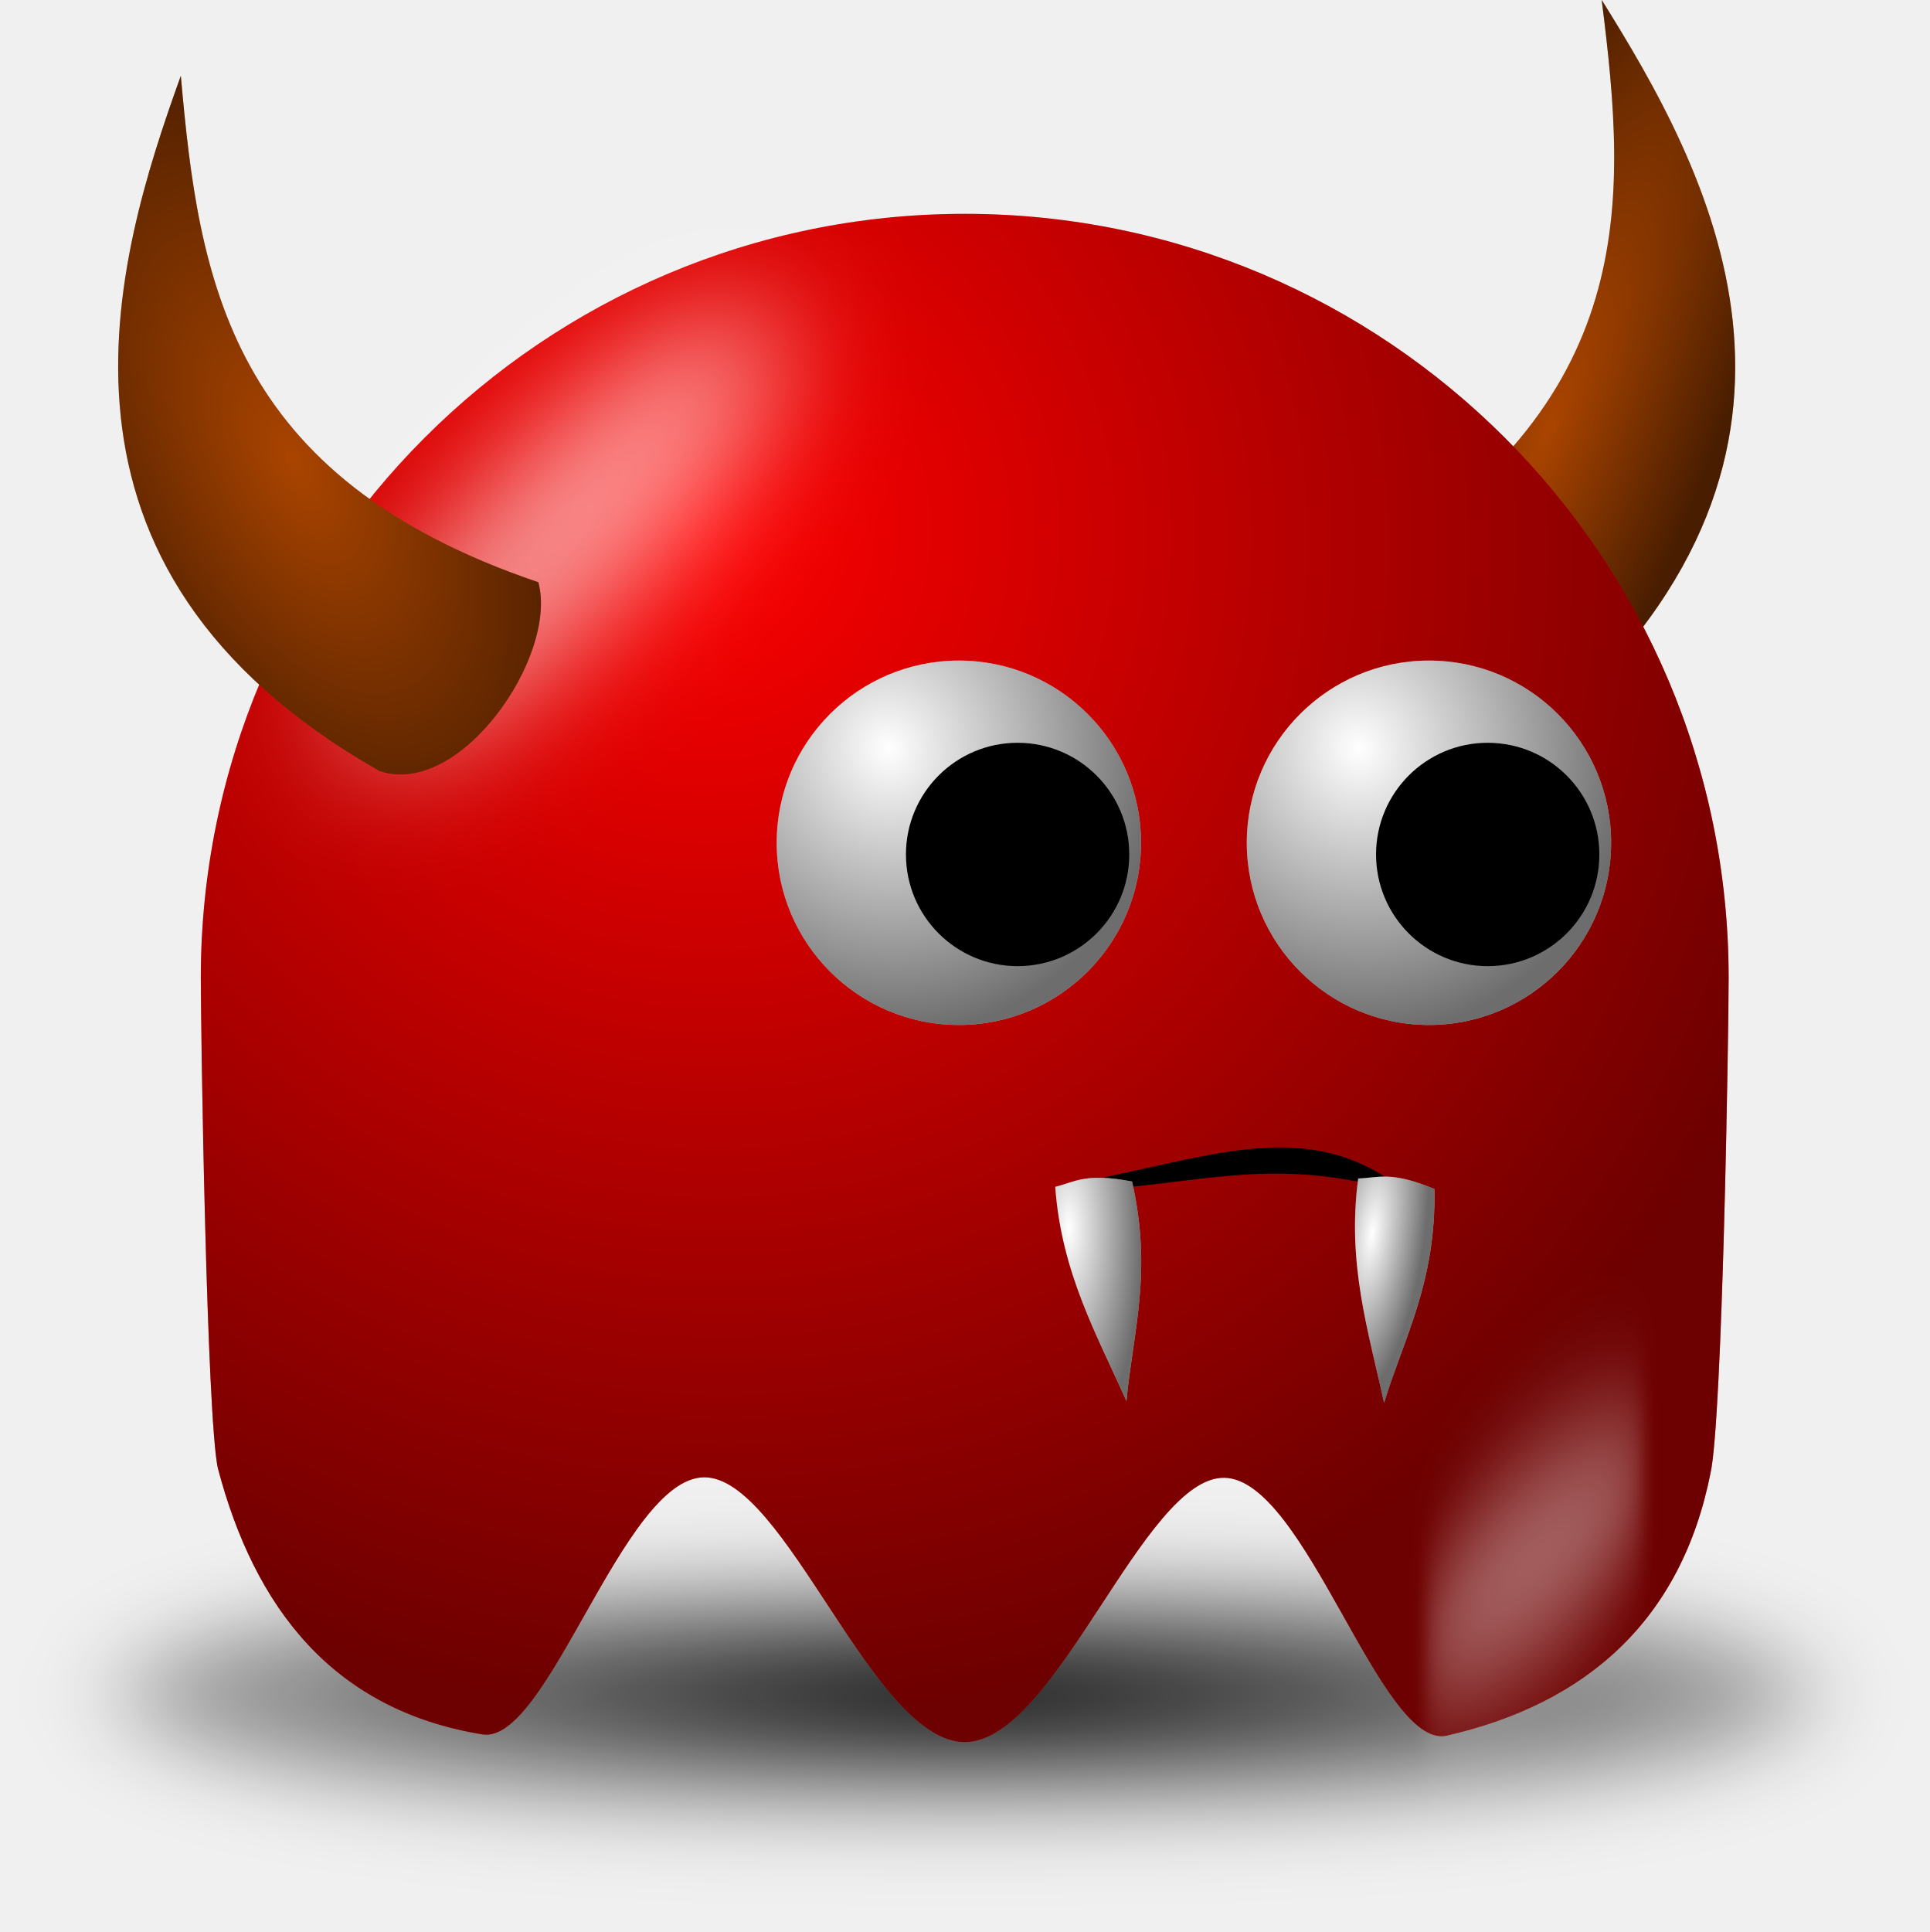
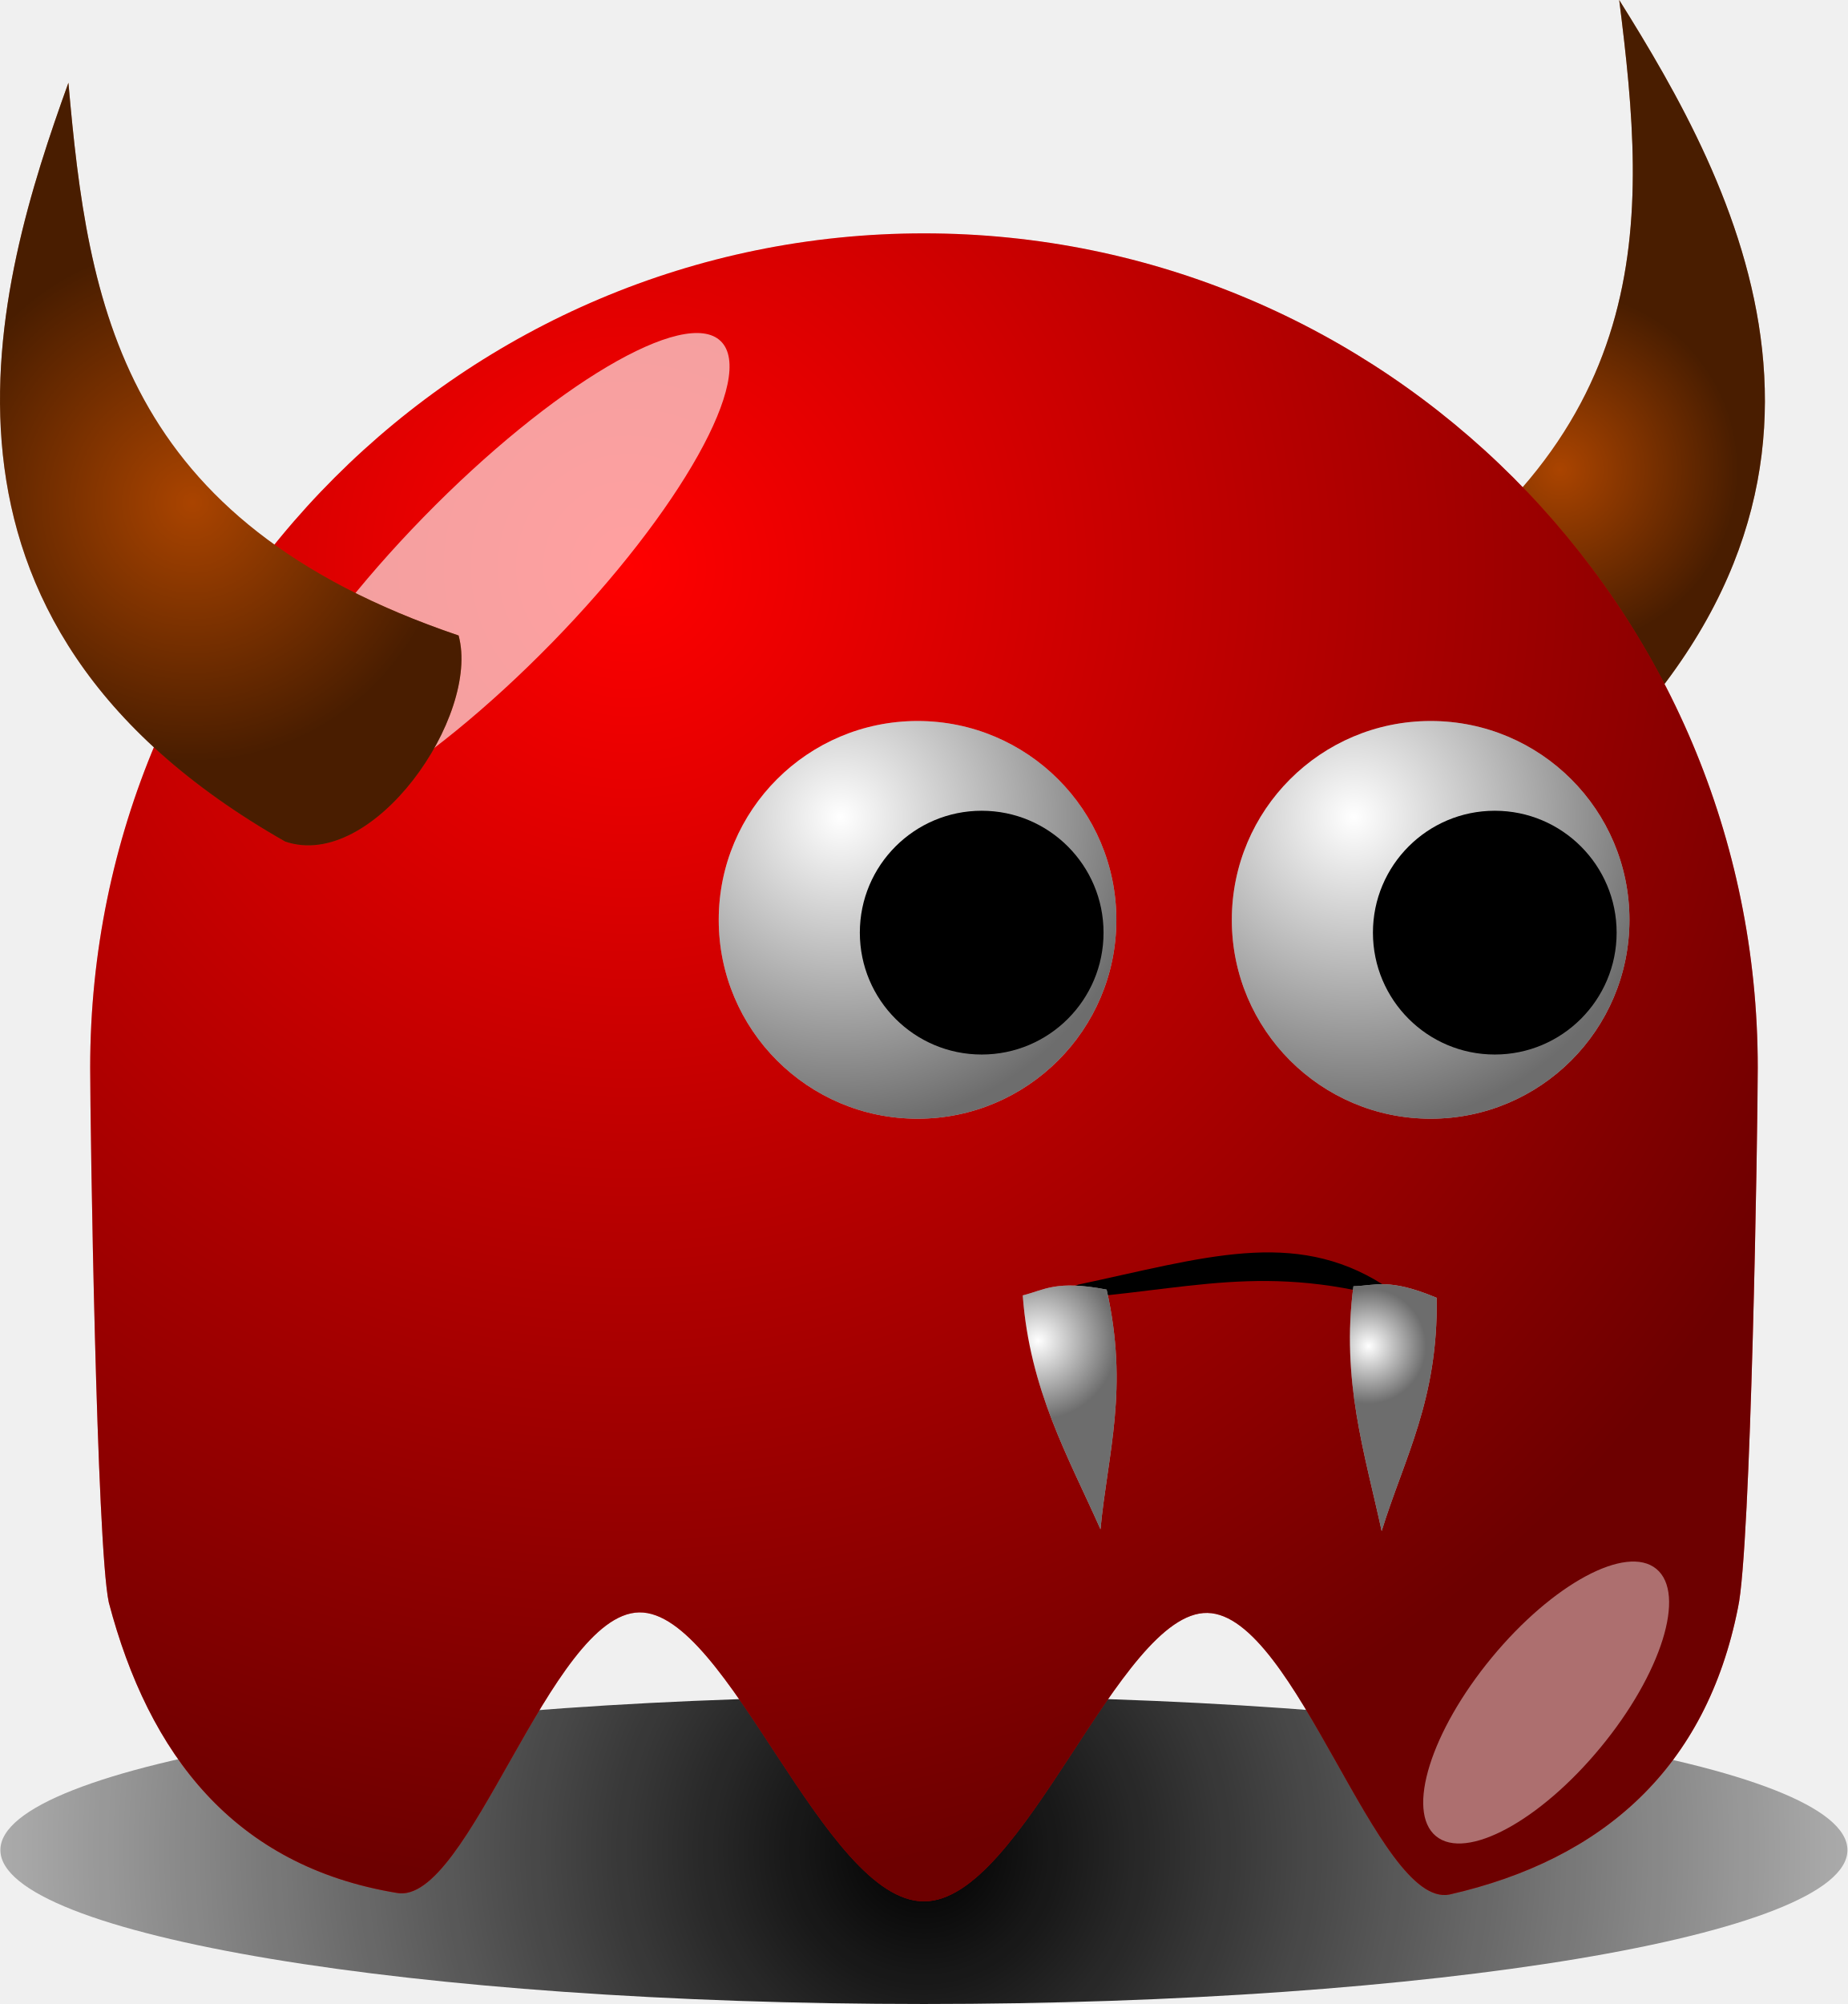
- <svg xmlns="http://www.w3.org/2000/svg" xmlns:xlink="http://www.w3.org/1999/xlink" id="svg2" viewBox="0 0 117.026 117.161" version="1.0" width="117.026" height="117.161">
-   <defs id="defs4">
-     <linearGradient id="linearGradient2315">
-       <stop id="stop2317" style="stop-color:#000000;stop-opacity:0" offset="0" />
-       <stop id="stop2319" style="stop-color:#000000;stop-opacity:.572" offset="1" />
-     </linearGradient>
-     <filter id="filter3730" height="1.682" width="1.696" y="-0.341" x="-0.348">
-       <feGaussianBlur id="feGaussianBlur3732" stdDeviation="5.465" />
-     </filter>
-     <filter id="filter4065" height="1.738" width="2.811" y="-0.369" x="-0.906">
-       <feGaussianBlur id="feGaussianBlur4067" stdDeviation="4.151" />
-     </filter>
-     <filter id="filter4112" height="1.68" width="1.14" y="-0.34" x="-0.07">
-       <feGaussianBlur id="feGaussianBlur4114" stdDeviation="3.968" />
-     </filter>
-     <radialGradient id="radialGradient3858" gradientUnits="userSpaceOnUse" cy="506.35" cx="210.89" gradientTransform="matrix(1.4028,1.6439e-6,-1.4521e-7,0.20588,-89.845,403.11)" r="68">
-       <stop id="stop4074" style="stop-color:#000000" offset="0" />
-       <stop id="stop4076" style="stop-color:#000000;stop-opacity:0" offset="1" />
+ <svg xmlns="http://www.w3.org/2000/svg" version="1.1" width="102.672" height="111.342" viewBox="0,0,102.672,111.342">
+   <defs>
+     <radialGradient cx="239.994" cy="224.206" r="71.999" gradientUnits="userSpaceOnUse" id="color-1">
+       <stop offset="0" stop-color="#000000" />
+       <stop offset="1" stop-color="#000000" stop-opacity="0" />
    </radialGradient>
-     <radialGradient id="radialGradient3860" xlink:href="#linearGradient2315" gradientUnits="userSpaceOnUse" cy="497.96" cx="216.99" gradientTransform="matrix(0.7158,1.4128,-1.3538,0.68592,735.84,-155.77)" r="65" />
-     <radialGradient id="radialGradient3862" xlink:href="#linearGradient2315" gradientUnits="userSpaceOnUse" cy="409.86" cx="233.5" gradientTransform="matrix(0.3871,1.5161,-1.4234,0.36342,726.51,-93.107)" r="15.5" />
-     <radialGradient id="radialGradient3876" xlink:href="#linearGradient2315" gradientUnits="userSpaceOnUse" cy="395.88" cx="265.02" gradientTransform="matrix(0.81099,0.32127,-1.2243,3.0905,528.32,-908.84)" r="15.981" />
-     <radialGradient id="radialGradient3928" xlink:href="#linearGradient2315" gradientUnits="userSpaceOnUse" cy="401.41" cx="151.56" gradientTransform="matrix(1,-0.51654,0.98959,1.9158,-396.84,-288.39)" r="17.986" />
-     <radialGradient id="radialGradient3934" xlink:href="#linearGradient2315" gradientUnits="userSpaceOnUse" cy="470.88" cx="217.88" gradientTransform="matrix(1.6769,-0.024182,0.070158,4.865,-180.51,-1817.9)" r="3.659" />
-     <radialGradient id="radialGradient3936" xlink:href="#linearGradient2315" gradientUnits="userSpaceOnUse" cy="471.2" cx="243.65" gradientTransform="matrix(1.3107,0.17788,-0.57449,4.2329,195.01,-1569.8)" r="3.385" />
-     <radialGradient xlink:href="#linearGradient2315" id="radialGradient1273" gradientUnits="userSpaceOnUse" gradientTransform="matrix(0.3871,1.5161,-1.4234,0.36342,726.51,-93.107)" cx="233.5" cy="409.86" r="15.5" />
+     <radialGradient cx="275.342" cy="147.511" r="9.938" gradientUnits="userSpaceOnUse" id="color-2">
+       <stop offset="0" stop-color="#000000" stop-opacity="0" />
+       <stop offset="1" stop-color="#000000" stop-opacity="0.572" />
+     </radialGradient>
+     <radialGradient cx="223.624" cy="152.917" r="73.387" gradientUnits="userSpaceOnUse" id="color-3">
+       <stop offset="0" stop-color="#000000" stop-opacity="0" />
+       <stop offset="1" stop-color="#000000" stop-opacity="0.572" />
+     </radialGradient>
+     <radialGradient cx="263.887" cy="166.818" r="17.29" gradientUnits="userSpaceOnUse" id="color-4">
+       <stop offset="0" stop-color="#000000" stop-opacity="0" />
+       <stop offset="1" stop-color="#000000" stop-opacity="0.572" />
+     </radialGradient>
+     <radialGradient cx="235.372" cy="166.818" r="17.29" gradientUnits="userSpaceOnUse" id="color-5">
+       <stop offset="0" stop-color="#000000" stop-opacity="0" />
+       <stop offset="1" stop-color="#000000" stop-opacity="0.572" />
+     </radialGradient>
+     <radialGradient cx="199.335" cy="149.346" r="14.431" gradientUnits="userSpaceOnUse" id="color-6">
+       <stop offset="0" stop-color="#000000" stop-opacity="0" />
+       <stop offset="1" stop-color="#000000" stop-opacity="0.572" />
+     </radialGradient>
+     <radialGradient cx="246.34" cy="195.909" r="4.375" gradientUnits="userSpaceOnUse" id="color-7">
+       <stop offset="0" stop-color="#000000" stop-opacity="0" />
+       <stop offset="1" stop-color="#000000" stop-opacity="0.572" />
+     </radialGradient>
+     <radialGradient cx="264.713" cy="196.209" r="3.192" gradientUnits="userSpaceOnUse" id="color-8">
+       <stop offset="0" stop-color="#000000" stop-opacity="0" />
+       <stop offset="1" stop-color="#000000" stop-opacity="0.572" />
+     </radialGradient>
  </defs>
-   <g id="layer1" transform="translate(-238.9198,-24.39125)">
-     <g id="g3830" transform="matrix(0.71287,0,0,0.71287,-80.513,-2.2986)">
-       <g id="g3902" transform="translate(321.18,-325.73)">
-         <path id="path3832" style="fill:url(#radialGradient3858);filter:url(#filter4112)" transform="matrix(1.0588,0,0,0.85714,-9.1176,72.48)" d="m 274,507.36 c 0,7.73 -30.46,14 -68,14 -37.54,0 -68,-6.27 -68,-14 0,-7.73 30.46,-14 68,-14 37.54,0 68,6.27 68,14 z" />
-         <path id="path3868" style="fill:#aa4400;fill-rule:evenodd" d="m 263.2,363.17 c 8.91,14.23 22.13,38 -3.99,61.38 -6.21,3.74 -16.94,-6.33 -16.61,-12.83 23.88,-14.32 22.78,-31.29 20.6,-48.55 z" />
-         <path id="path3874" style="fill:url(#radialGradient3876);fill-rule:evenodd" d="m 263.2,363.17 c 8.91,14.23 22.13,38 -3.99,61.38 -6.21,3.74 -16.94,-6.33 -16.61,-12.83 23.88,-14.32 22.78,-31.29 20.6,-48.55 z" />
-         <path id="path3834" style="fill:#ff0000" transform="translate(-31,-85)" d="m 305,531.36 c 0,4.85 -0.53,37.56 -1.54,42.11 -2.47,12.46 -10.48,19.63 -22.51,22.36 -5.59,1.04 -11.95,-21.82 -18.85,-21.95 -6.9,-0.13 -14.34,22.48 -22.1,22.48 -7.8,0 -15.27,-22.62 -22.2,-22.52 -6.93,0.11 -13.31,22.94 -18.91,21.86 -12.68,-2.1 -19.32,-10.78 -22.44,-22.64 -0.95,-4.42 -1.45,-37 -1.45,-41.7 0,-35.88 29.12,-65 65,-65 35.88,0 65,29.12 65,65 z" />
-         <path id="path3836" style="fill:url(#radialGradient3860)" transform="translate(-31,-85)" d="m 305,531.36 c 0,4.85 -0.53,37.56 -1.54,42.11 -2.47,12.46 -10.48,19.63 -22.51,22.36 -5.59,1.04 -11.95,-21.82 -18.85,-21.95 -6.9,-0.13 -14.34,22.48 -22.1,22.48 -7.8,0 -15.27,-22.62 -22.2,-22.52 -6.93,0.11 -13.31,22.94 -18.91,21.86 -12.68,-2.1 -19.32,-10.78 -22.44,-22.64 -0.95,-4.42 -1.45,-37 -1.45,-41.7 0,-35.88 29.12,-65 65,-65 35.88,0 65,29.12 65,65 z" />
-         <g id="g3838" transform="translate(5,10)">
-           <circle id="path3840" style="fill:#ffffff" transform="translate(4,7)" cx="239.5" cy="417.862" r="15.5" />
-           <circle id="path3842" style="fill:url(#radialGradient1273)" transform="translate(4,7)" cx="239.5" cy="417.862" r="15.5" />
-           <circle id="path3844" style="fill:#000000" transform="matrix(0.6129,0,0,0.6129,101.71,169.75)" cx="239.5" cy="417.862" r="15.5" />
-         </g>
-         <g id="g3846" transform="translate(-35,10)">
-           <circle id="path3848" style="fill:#ffffff" transform="translate(4,7)" cx="239.5" cy="417.862" r="15.5" />
-           <circle id="path3850" style="fill:url(#radialGradient3862)" transform="translate(4,7)" cx="239.5" cy="417.862" r="15.5" />
-           <circle id="path3852" style="fill:#000000" transform="matrix(0.6129,0,0,0.6129,101.71,169.75)" cx="239.5" cy="417.862" r="15.5" />
-         </g>
-         <path id="path3854" style="fill:#ffffff;fill-opacity:0.627;filter:url(#filter3730)" d="m 180.01,413.25 c -10.03,10.27 -20.41,16.42 -23.17,13.72 -2.77,-2.7 3.13,-13.23 13.15,-23.5 10.03,-10.27 20.41,-16.41 23.17,-13.71 2.77,2.7 -3.13,13.22 -13.15,23.49 z" />
-         <path id="path3856" style="fill:#ffffff;fill-opacity:0.434;filter:url(#filter4065)" transform="rotate(39.53282,265.349,500.2577)" d="m 262,501.86 c 0,7.45 -2.46,13.5 -5.5,13.5 -3.04,0 -5.5,-6.05 -5.5,-13.5 0,-7.45 2.46,-13.5 5.5,-13.5 3.04,0 5.5,6.05 5.5,13.5 z" />
-         <path id="path3866" style="fill:#aa4400;fill-rule:evenodd" d="m 142.3,369.62 c -5.69,15.79 -13.57,41.82 16.9,59.14 6.87,2.34 15.22,-9.78 13.52,-16.06 -26.37,-8.93 -28.89,-25.75 -30.42,-43.08 z" />
-         <path id="path3896" style="fill:#000000;fill-rule:evenodd" d="m 244.8,463.3 c -6.99,-4.43 -13.99,-2.09 -23.77,-0.01 l -3.27,1.22 c 10.37,-0.33 16.34,-2.97 26.72,-0.36 z" />
-         <path id="path3878" style="fill:#ffffff;fill-rule:evenodd" d="m 216.7,464.13 c 0.53,7.33 3.54,12.57 6.06,18.23 0.56,-5.91 2.23,-10.93 0.48,-18.68 -3.96,-0.77 -4.86,0.04 -6.54,0.45 z" />
-         <path id="path3886" style="fill:#ffffff;fill-rule:evenodd" d="m 242.48,463.42 c -0.98,7.28 0.89,13.03 2.2,19.08 1.75,-5.67 4.42,-10.24 4.29,-18.18 -3.72,-1.56 -4.76,-0.95 -6.49,-0.9 z" />
-         <path id="path3926" style="fill:url(#radialGradient3928);fill-rule:evenodd" d="m 142.3,369.62 c -5.69,15.79 -13.57,41.82 16.9,59.14 6.87,2.34 15.22,-9.78 13.52,-16.06 -26.37,-8.93 -28.89,-25.75 -30.42,-43.08 z" />
-         <path id="path3930" style="fill:url(#radialGradient3934);fill-rule:evenodd" d="m 216.7,464.13 c 0.53,7.33 3.54,12.57 6.06,18.23 0.56,-5.91 2.23,-10.93 0.48,-18.68 -3.96,-0.77 -4.86,0.04 -6.54,0.45 z" />
-         <path id="path3932" style="fill:url(#radialGradient3936);fill-rule:evenodd" d="m 242.48,463.42 c -0.98,7.28 0.89,13.03 2.2,19.08 1.75,-5.67 4.42,-10.24 4.29,-18.18 -3.72,-1.56 -4.76,-0.95 -6.49,-0.9 z" />
+   <g transform="translate(-188.654,-121.4196)">
+     <g data-paper-data="{&quot;isPaintingLayer&quot;:true}" stroke="none" stroke-width="1" stroke-linecap="butt" stroke-linejoin="miter" stroke-miterlimit="10" stroke-dasharray="" stroke-dashoffset="0" style="mix-blend-mode: normal">
+       <path d="M291.325,224.207c0,4.723 -22.991,8.554 -51.325,8.554c-28.335,0 -51.325,-3.831 -51.325,-8.554c0,-4.723 22.991,-8.554 51.325,-8.554c28.335,0 51.325,3.831 51.325,8.554z" fill="url(#color-1)" fill-rule="nonzero" />
+       <path d="M278.641,121.42c6.352,10.144 15.776,27.089 -2.844,43.756c-4.427,2.666 -12.076,-4.512 -11.841,-9.146c17.023,-10.208 16.239,-22.306 14.685,-34.61z" fill="#aa4400" fill-rule="evenodd" />
+       <path d="M278.641,121.42c6.352,10.144 15.776,27.089 -2.844,43.756c-4.427,2.666 -12.076,-4.512 -11.841,-9.146c17.023,-10.208 16.239,-22.306 14.685,-34.61z" fill="url(#color-2)" fill-rule="evenodd" />
+       <path d="M286.34,180.723c0,3.457 -0.378,26.775 -1.098,30.019c-1.761,8.882 -7.471,13.994 -16.047,15.94c-3.985,0.741 -8.519,-15.555 -13.438,-15.648c-4.919,-0.093 -10.223,16.025 -15.754,16.025c-5.56,0 -10.886,-16.125 -15.826,-16.054c-4.94,0.078 -9.488,16.353 -13.48,15.583c-9.039,-1.497 -13.773,-7.685 -15.997,-16.139c-0.677,-3.151 -1.034,-26.376 -1.034,-29.727c0,-25.578 20.759,-46.337 46.337,-46.337c25.578,0 46.337,20.759 46.337,46.337z" fill="#ff0000" fill-rule="nonzero" />
+       <path d="M286.34,180.723c0,3.457 -0.378,26.775 -1.098,30.019c-1.761,8.882 -7.471,13.994 -16.047,15.94c-3.985,0.741 -8.519,-15.555 -13.438,-15.648c-4.919,-0.093 -10.223,16.025 -15.754,16.025c-5.56,0 -10.886,-16.125 -15.826,-16.054c-4.94,0.078 -9.488,16.353 -13.48,15.583c-9.039,-1.497 -13.773,-7.685 -15.997,-16.139c-0.677,-3.151 -1.034,-26.376 -1.034,-29.727c0,-25.578 20.759,-46.337 46.337,-46.337c25.578,0 46.337,20.759 46.337,46.337z" fill="url(#color-3)" fill-rule="nonzero" />
+       <g fill-rule="nonzero">
+         <path d="M257.112,172.527c0,-6.102 4.947,-11.049 11.049,-11.049c6.102,0 11.049,4.947 11.049,11.049c0,6.102 -4.947,11.049 -11.049,11.049c-6.102,0 -11.049,-4.947 -11.049,-11.049z" fill="#ffffff" />
+         <path d="M257.112,172.527c0,-6.102 4.947,-11.049 11.049,-11.049c6.102,0 11.049,4.947 11.049,11.049c0,6.102 -4.947,11.049 -11.049,11.049c-6.102,0 -11.049,-4.947 -11.049,-11.049z" fill="url(#color-4)" />
+         <path d="M264.954,173.237c0,-3.74 3.032,-6.772 6.772,-6.772c3.74,0 6.772,3.032 6.772,6.772c0,3.74 -3.032,6.772 -6.772,6.772c-3.74,0 -6.772,-3.032 -6.772,-6.772z" fill="#000000" />
      </g>
+       <g fill-rule="nonzero">
+         <path d="M228.597,172.527c0,-6.102 4.947,-11.049 11.049,-11.049c6.102,0 11.049,4.947 11.049,11.049c0,6.102 -4.947,11.049 -11.049,11.049c-6.102,0 -11.049,-4.947 -11.049,-11.049z" fill="#ffffff" />
+         <path d="M228.597,172.527c0,-6.102 4.947,-11.049 11.049,-11.049c6.102,0 11.049,4.947 11.049,11.049c0,6.102 -4.947,11.049 -11.049,11.049c-6.102,0 -11.049,-4.947 -11.049,-11.049z" fill="url(#color-5)" />
+         <path d="M236.439,173.237c0,-3.74 3.032,-6.772 6.772,-6.772c3.74,0 6.772,3.032 6.772,6.772c0,3.74 -3.032,6.772 -6.772,6.772c-3.74,0 -6.772,-3.032 -6.772,-6.772z" fill="#000000" />
+       </g>
+       <path d="M219.337,157.12c-7.15,7.321 -14.55,11.705 -16.517,9.781c-1.975,-1.925 2.231,-9.431 9.374,-16.752c7.15,-7.321 14.55,-11.698 16.517,-9.773c1.975,1.925 -2.231,9.424 -9.374,16.745z" fill-opacity="0.627" fill="#ffffff" fill-rule="nonzero" />
+       <path d="M277.605,218.507c-3.38,4.096 -7.478,6.306 -9.15,4.927c-1.671,-1.379 -0.279,-5.822 3.102,-9.918c3.38,-4.096 7.478,-6.306 9.15,-4.927c1.671,1.379 0.279,5.822 -3.102,9.918z" fill-opacity="0.434" fill="#ffffff" fill-rule="nonzero" />
+       <path d="M214.141,156.728c1.212,4.477 -4.741,13.117 -9.638,11.449c-21.721,-12.347 -16.104,-30.903 -12.047,-42.159c1.091,12.354 2.887,24.345 21.686,30.71z" fill="#aa4400" fill-rule="evenodd" />
+       <path d="M265.296,193.405c-7.4,-1.861 -11.655,0.021 -19.048,0.257l2.331,-0.87c6.972,-1.483 11.962,-3.151 16.945,0.007z" fill="#000000" fill-rule="evenodd" />
+       <path d="M250.155,193.07c1.248,5.525 0.057,9.103 -0.342,13.316c-1.796,-4.035 -3.942,-7.77 -4.32,-12.996c1.198,-0.292 1.839,-0.87 4.662,-0.321z" fill="#ffffff" fill-rule="evenodd" />
+       <path d="M268.497,193.526c0.093,5.66 -1.811,8.918 -3.058,12.96c-0.934,-4.313 -2.267,-8.412 -1.568,-13.602c1.233,-0.036 1.975,-0.47 4.627,0.642z" fill="#ffffff" fill-rule="evenodd" />
+       <path d="M214.141,156.728c1.212,4.477 -4.741,13.117 -9.638,11.449c-21.721,-12.347 -16.104,-30.903 -12.047,-42.159c1.091,12.354 2.887,24.345 21.686,30.71z" fill="url(#color-6)" fill-rule="evenodd" />
+       <path d="M250.155,193.07c1.248,5.525 0.057,9.103 -0.342,13.316c-1.796,-4.035 -3.942,-7.77 -4.32,-12.996c1.198,-0.292 1.839,-0.87 4.662,-0.321z" fill="url(#color-7)" fill-rule="evenodd" />
+       <path d="M268.497,193.526c0.093,5.66 -1.811,8.918 -3.058,12.96c-0.934,-4.313 -2.267,-8.412 -1.568,-13.602c1.233,-0.036 1.975,-0.47 4.627,0.642z" fill="url(#color-8)" fill-rule="evenodd" />
    </g>
  </g>
</svg>
